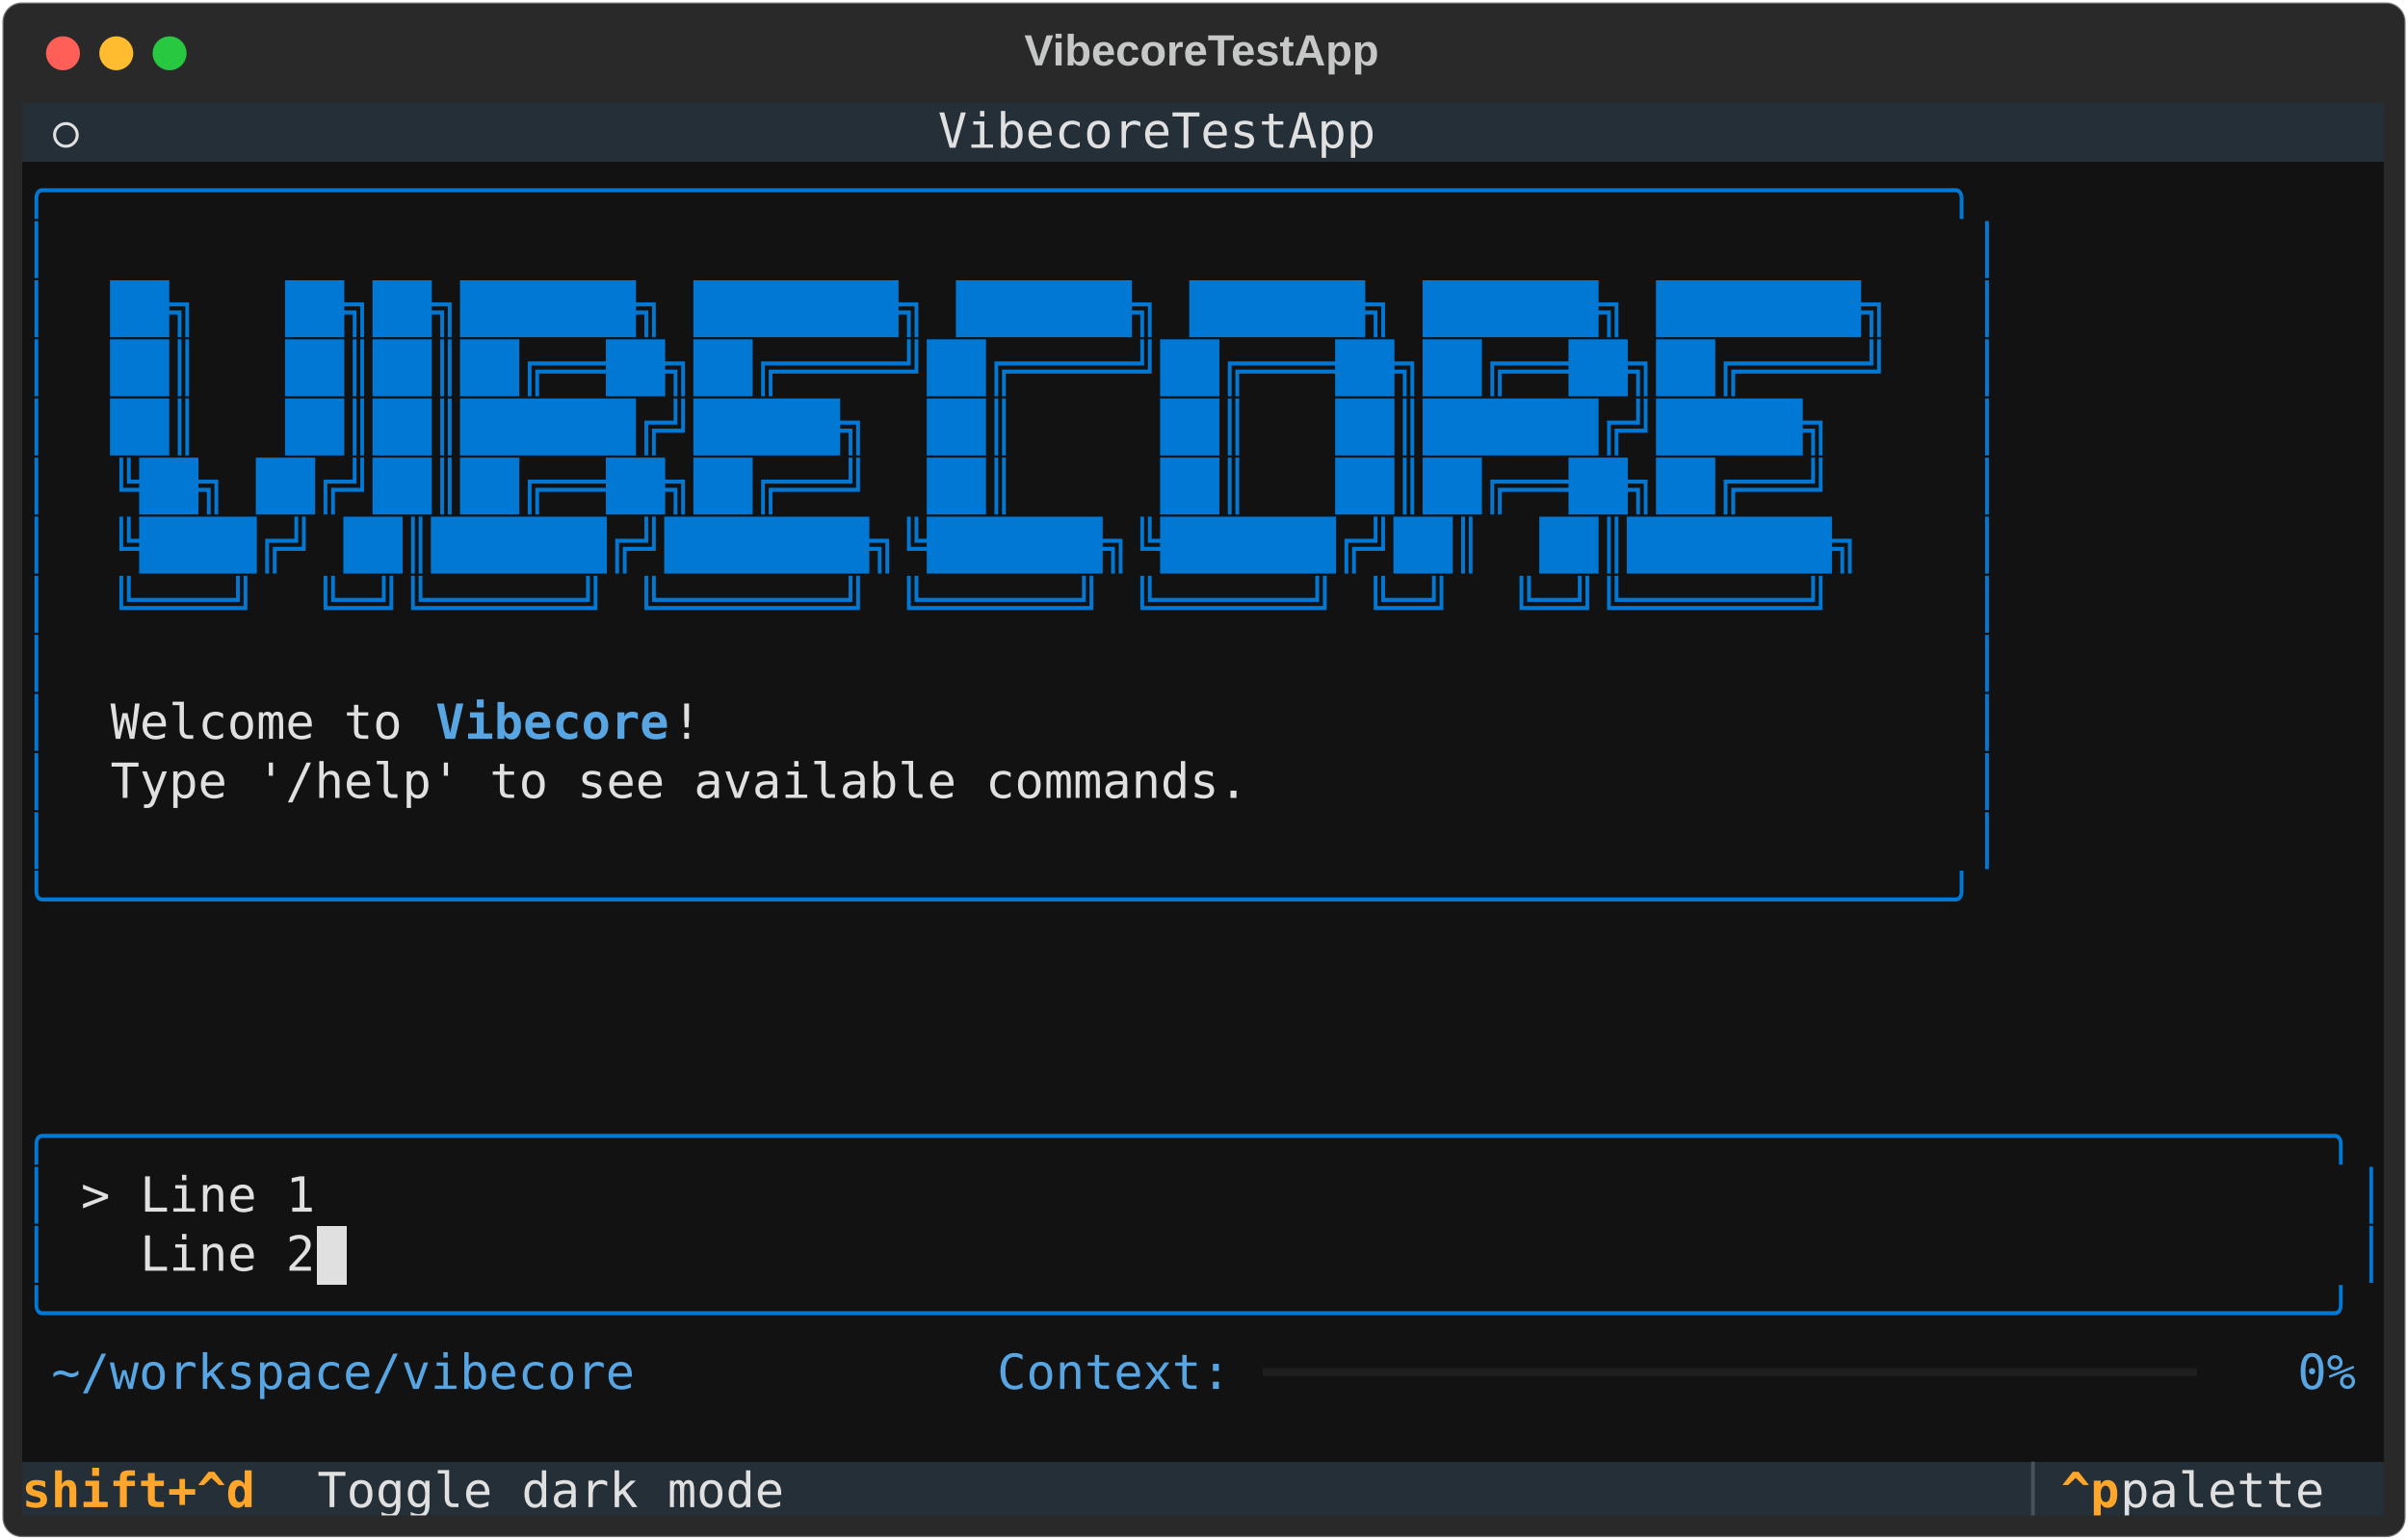
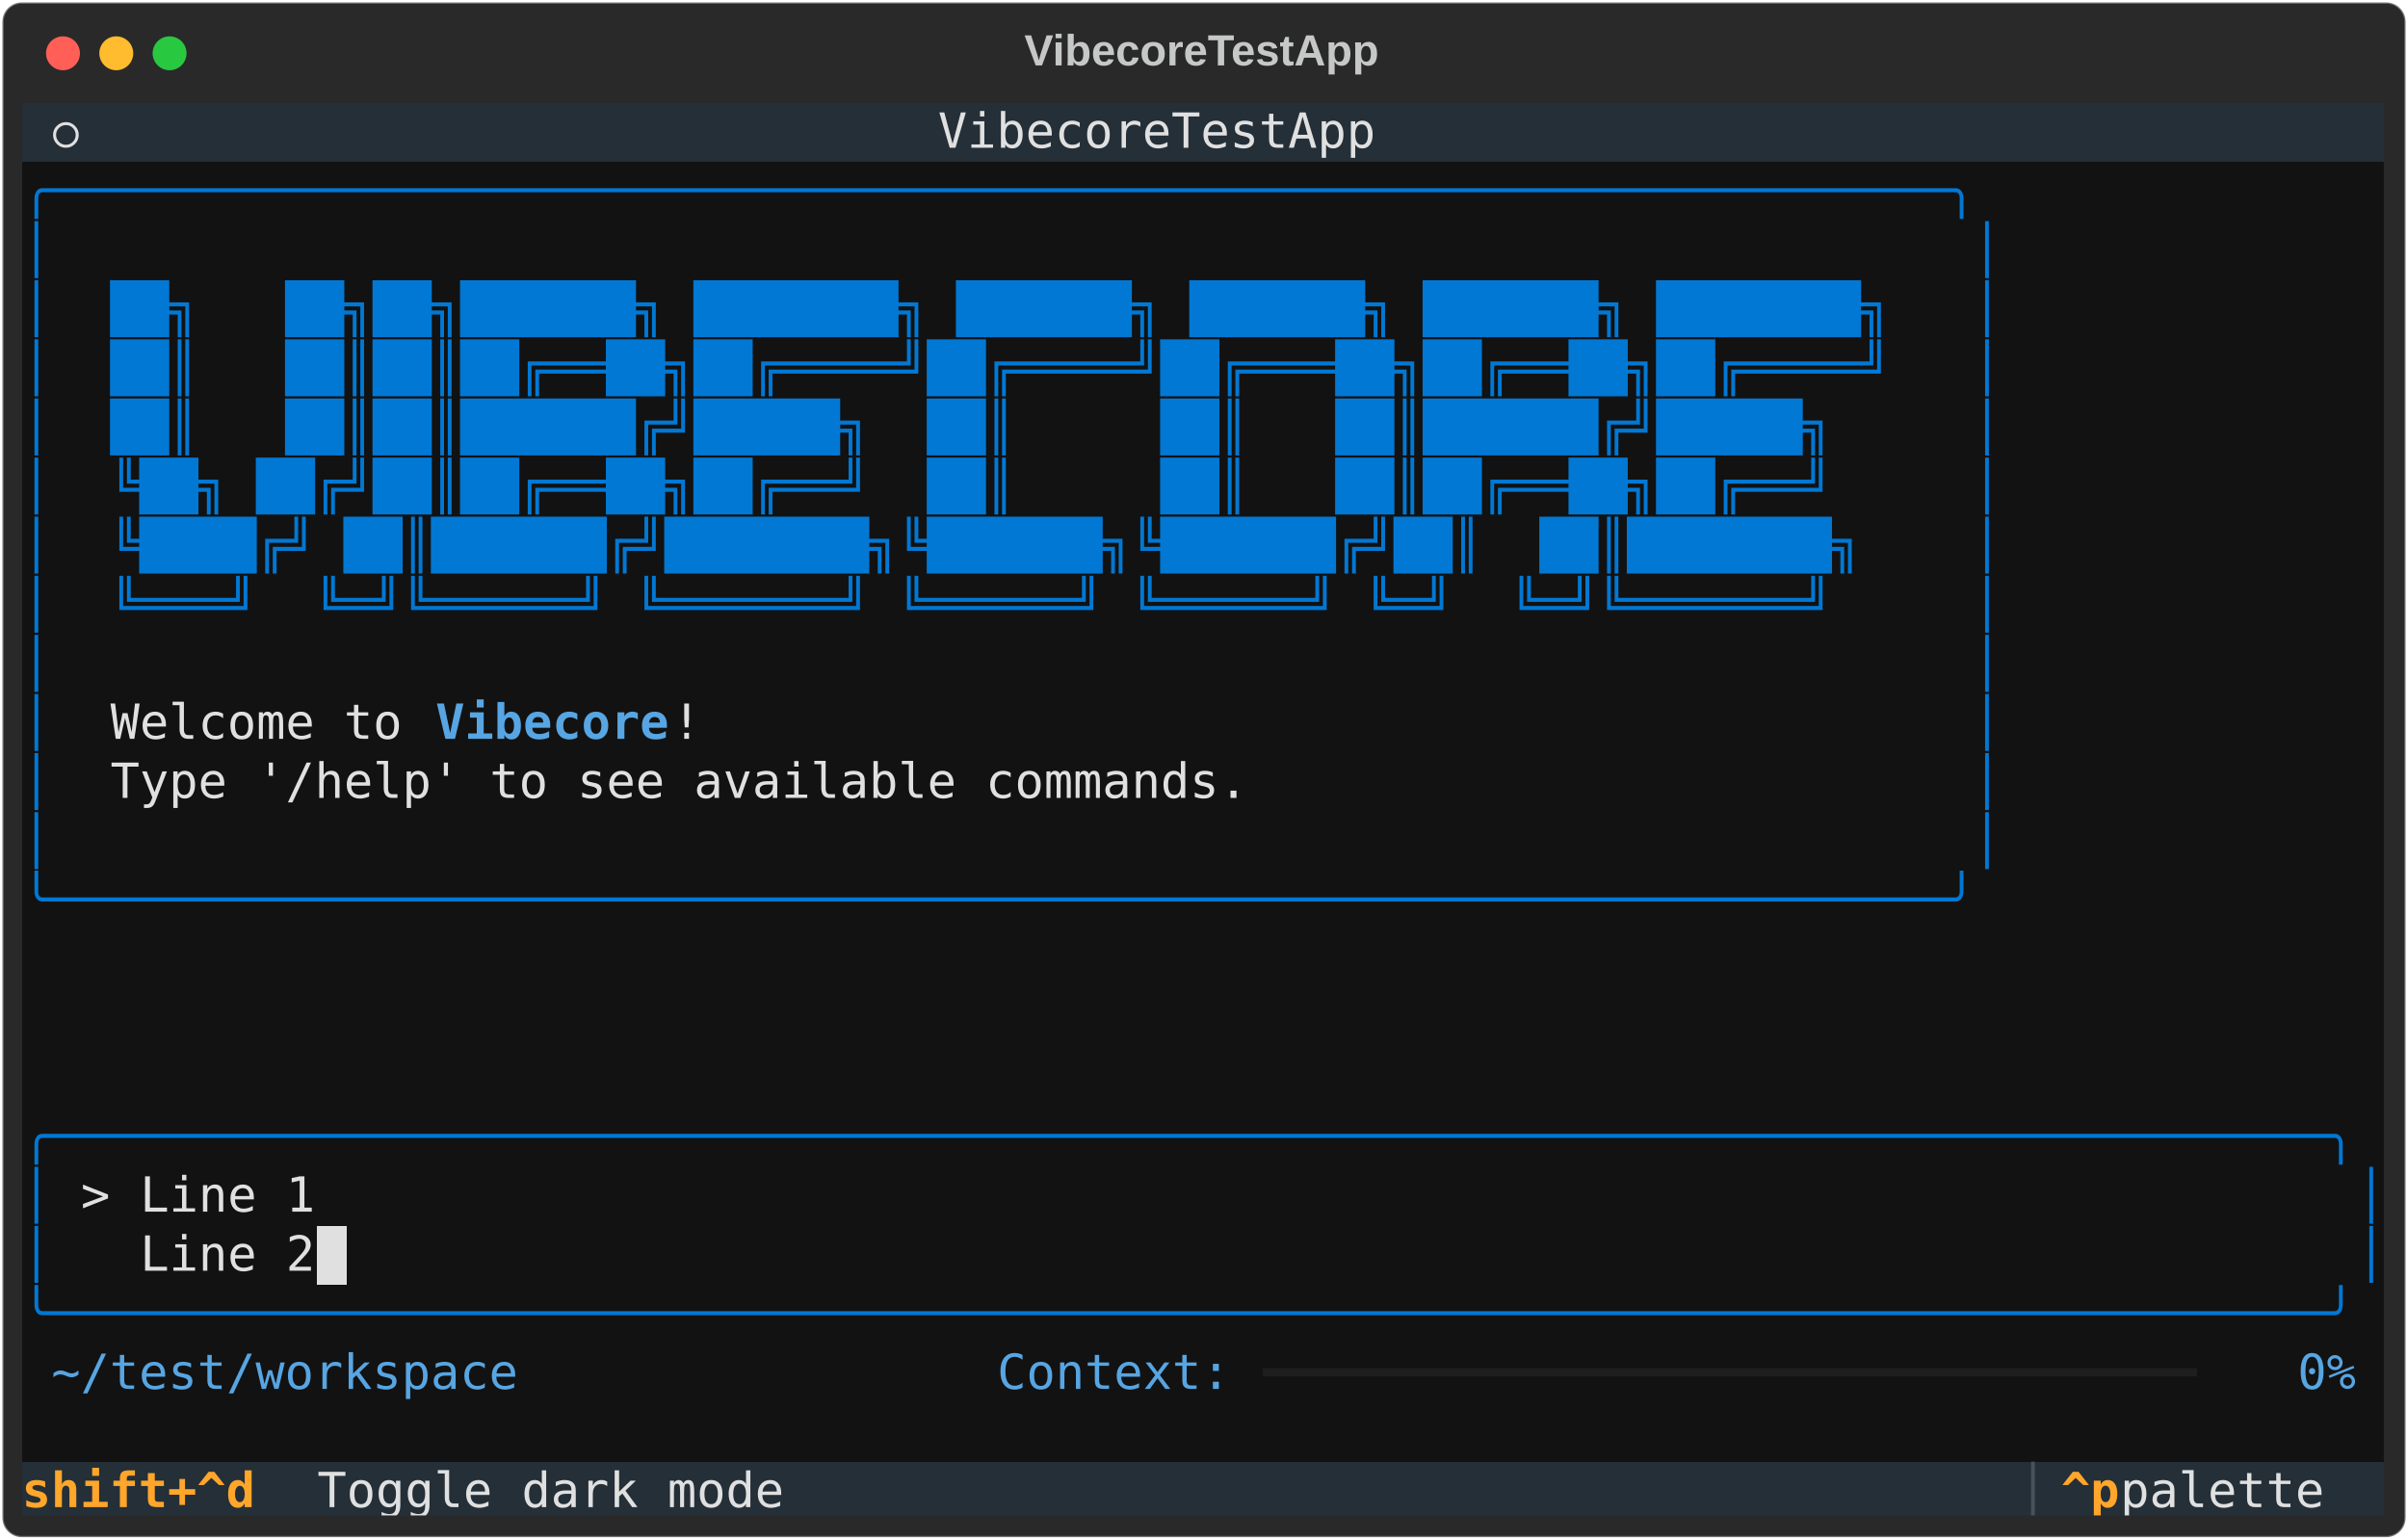
<svg xmlns="http://www.w3.org/2000/svg" class="rich-terminal" viewBox="0 0 994 635.6">
  <style>

    @font-face {
        font-family: "Fira Code";
        src: local("FiraCode-Regular"),
                url("https://cdnjs.cloudflare.com/ajax/libs/firacode/6.2.0/woff2/FiraCode-Regular.woff2") format("woff2"),
                url("https://cdnjs.cloudflare.com/ajax/libs/firacode/6.2.0/woff/FiraCode-Regular.woff") format("woff");
        font-style: normal;
        font-weight: 400;
    }
    @font-face {
        font-family: "Fira Code";
        src: local("FiraCode-Bold"),
                url("https://cdnjs.cloudflare.com/ajax/libs/firacode/6.2.0/woff2/FiraCode-Bold.woff2") format("woff2"),
                url("https://cdnjs.cloudflare.com/ajax/libs/firacode/6.2.0/woff/FiraCode-Bold.woff") format("woff");
        font-style: bold;
        font-weight: 700;
    }

    .terminal-matrix {
        font-family: Fira Code, monospace;
        font-size: 20px;
        line-height: 24.4px;
        font-variant-east-asian: full-width;
    }

    .terminal-title {
        font-size: 18px;
        font-weight: bold;
        font-family: arial;
    }

    .terminal-r1 { fill: #c5c8c6 }
.terminal-r2 { fill: #e0e0e0 }
.terminal-r3 { fill: #0178d4 }
.terminal-r4 { fill: #57a5e2;font-weight: bold }
.terminal-r5 { fill: #121212 }
.terminal-r6 { fill: #57a5e2 }
.terminal-r7 { fill: #1e1e1e }
.terminal-r8 { fill: #ffa62b;font-weight: bold }
.terminal-r9 { fill: #495259 }
    </style>
  <defs>
    <clipPath id="terminal-clip-terminal">
      <rect x="0" y="0" width="975.0" height="584.6" />
    </clipPath>
    <clipPath id="terminal-line-0">
      <rect x="0" y="1.5" width="976" height="24.65" />
    </clipPath>
    <clipPath id="terminal-line-1">
      <rect x="0" y="25.9" width="976" height="24.65" />
    </clipPath>
    <clipPath id="terminal-line-2">
      <rect x="0" y="50.3" width="976" height="24.65" />
    </clipPath>
    <clipPath id="terminal-line-3">
      <rect x="0" y="74.7" width="976" height="24.65" />
    </clipPath>
    <clipPath id="terminal-line-4">
      <rect x="0" y="99.1" width="976" height="24.65" />
    </clipPath>
    <clipPath id="terminal-line-5">
      <rect x="0" y="123.5" width="976" height="24.65" />
    </clipPath>
    <clipPath id="terminal-line-6">
      <rect x="0" y="147.9" width="976" height="24.65" />
    </clipPath>
    <clipPath id="terminal-line-7">
      <rect x="0" y="172.3" width="976" height="24.65" />
    </clipPath>
    <clipPath id="terminal-line-8">
      <rect x="0" y="196.7" width="976" height="24.65" />
    </clipPath>
    <clipPath id="terminal-line-9">
      <rect x="0" y="221.1" width="976" height="24.65" />
    </clipPath>
    <clipPath id="terminal-line-10">
      <rect x="0" y="245.5" width="976" height="24.65" />
    </clipPath>
    <clipPath id="terminal-line-11">
      <rect x="0" y="269.9" width="976" height="24.65" />
    </clipPath>
    <clipPath id="terminal-line-12">
      <rect x="0" y="294.3" width="976" height="24.65" />
    </clipPath>
    <clipPath id="terminal-line-13">
      <rect x="0" y="318.7" width="976" height="24.65" />
    </clipPath>
    <clipPath id="terminal-line-14">
      <rect x="0" y="343.1" width="976" height="24.65" />
    </clipPath>
    <clipPath id="terminal-line-15">
      <rect x="0" y="367.5" width="976" height="24.65" />
    </clipPath>
    <clipPath id="terminal-line-16">
      <rect x="0" y="391.9" width="976" height="24.65" />
    </clipPath>
    <clipPath id="terminal-line-17">
      <rect x="0" y="416.3" width="976" height="24.65" />
    </clipPath>
    <clipPath id="terminal-line-18">
      <rect x="0" y="440.7" width="976" height="24.65" />
    </clipPath>
    <clipPath id="terminal-line-19">
      <rect x="0" y="465.1" width="976" height="24.65" />
    </clipPath>
    <clipPath id="terminal-line-20">
      <rect x="0" y="489.5" width="976" height="24.65" />
    </clipPath>
    <clipPath id="terminal-line-21">
      <rect x="0" y="513.9" width="976" height="24.65" />
    </clipPath>
    <clipPath id="terminal-line-22">
      <rect x="0" y="538.3" width="976" height="24.65" />
    </clipPath>
  </defs>
  <rect fill="#292929" stroke="rgba(255,255,255,0.35)" stroke-width="1" x="1" y="1" width="992" height="633.6" rx="8" />
  <text class="terminal-title" fill="#c5c8c6" text-anchor="middle" x="496" y="27">VibecoreTestApp</text>
  <g transform="translate(26,22)">
    <circle cx="0" cy="0" r="7" fill="#ff5f57" />
    <circle cx="22" cy="0" r="7" fill="#febc2e" />
    <circle cx="44" cy="0" r="7" fill="#28c840" />
  </g>
  <g transform="translate(9, 41)" clip-path="url(#terminal-clip-terminal)">
    <rect fill="#242f38" x="0" y="1.5" width="12.2" height="24.65" shape-rendering="crispEdges" />
    <rect fill="#242f38" x="12.2" y="1.5" width="12.2" height="24.65" shape-rendering="crispEdges" />
    <rect fill="#242f38" x="24.4" y="1.5" width="61" height="24.65" shape-rendering="crispEdges" />
    <rect fill="#242f38" x="85.4" y="1.5" width="12.2" height="24.65" shape-rendering="crispEdges" />
    <rect fill="#242f38" x="97.6" y="1.5" width="280.6" height="24.65" shape-rendering="crispEdges" />
    <rect fill="#242f38" x="378.2" y="1.5" width="183" height="24.65" shape-rendering="crispEdges" />
    <rect fill="#242f38" x="561.2" y="1.5" width="292.8" height="24.65" shape-rendering="crispEdges" />
    <rect fill="#242f38" x="854" y="1.5" width="12.2" height="24.65" shape-rendering="crispEdges" />
    <rect fill="#242f38" x="866.2" y="1.5" width="0" height="24.65" shape-rendering="crispEdges" />
    <rect fill="#242f38" x="866.2" y="1.5" width="109.8" height="24.65" shape-rendering="crispEdges" />
    <rect fill="#121212" x="0" y="25.9" width="817.4" height="24.65" shape-rendering="crispEdges" />
    <rect fill="#121212" x="817.4" y="25.9" width="158.6" height="24.65" shape-rendering="crispEdges" />
    <rect fill="#121212" x="0" y="50.3" width="12.2" height="24.65" shape-rendering="crispEdges" />
    <rect fill="#121212" x="12.2" y="50.3" width="793" height="24.65" shape-rendering="crispEdges" />
    <rect fill="#121212" x="805.2" y="50.3" width="12.2" height="24.65" shape-rendering="crispEdges" />
    <rect fill="#121212" x="817.4" y="50.3" width="158.6" height="24.65" shape-rendering="crispEdges" />
    <rect fill="#121212" x="0" y="74.7" width="12.2" height="24.65" shape-rendering="crispEdges" />
    <rect fill="#121212" x="12.2" y="74.7" width="24.4" height="24.65" shape-rendering="crispEdges" />
    <rect fill="#121212" x="36.6" y="74.7" width="744.2" height="24.65" shape-rendering="crispEdges" />
    <rect fill="#121212" x="780.8" y="74.7" width="24.4" height="24.65" shape-rendering="crispEdges" />
    <rect fill="#121212" x="805.2" y="74.7" width="12.2" height="24.65" shape-rendering="crispEdges" />
    <rect fill="#121212" x="817.4" y="74.7" width="158.6" height="24.65" shape-rendering="crispEdges" />
    <rect fill="#121212" x="0" y="99.1" width="12.2" height="24.65" shape-rendering="crispEdges" />
    <rect fill="#121212" x="12.2" y="99.1" width="24.4" height="24.65" shape-rendering="crispEdges" />
    <rect fill="#121212" x="36.6" y="99.1" width="744.2" height="24.65" shape-rendering="crispEdges" />
    <rect fill="#121212" x="780.8" y="99.1" width="24.4" height="24.65" shape-rendering="crispEdges" />
    <rect fill="#121212" x="805.2" y="99.1" width="12.2" height="24.65" shape-rendering="crispEdges" />
    <rect fill="#121212" x="817.4" y="99.1" width="158.6" height="24.65" shape-rendering="crispEdges" />
    <rect fill="#121212" x="0" y="123.5" width="12.2" height="24.65" shape-rendering="crispEdges" />
    <rect fill="#121212" x="12.2" y="123.5" width="24.4" height="24.65" shape-rendering="crispEdges" />
    <rect fill="#121212" x="36.6" y="123.5" width="719.8" height="24.65" shape-rendering="crispEdges" />
    <rect fill="#121212" x="756.4" y="123.5" width="48.8" height="24.65" shape-rendering="crispEdges" />
    <rect fill="#121212" x="805.2" y="123.5" width="12.2" height="24.65" shape-rendering="crispEdges" />
    <rect fill="#121212" x="817.4" y="123.5" width="158.6" height="24.65" shape-rendering="crispEdges" />
    <rect fill="#121212" x="0" y="147.9" width="12.2" height="24.65" shape-rendering="crispEdges" />
    <rect fill="#121212" x="12.2" y="147.9" width="24.4" height="24.65" shape-rendering="crispEdges" />
    <rect fill="#121212" x="36.6" y="147.9" width="719.8" height="24.65" shape-rendering="crispEdges" />
    <rect fill="#121212" x="756.4" y="147.9" width="48.8" height="24.65" shape-rendering="crispEdges" />
    <rect fill="#121212" x="805.2" y="147.9" width="12.2" height="24.65" shape-rendering="crispEdges" />
    <rect fill="#121212" x="817.4" y="147.9" width="158.6" height="24.65" shape-rendering="crispEdges" />
    <rect fill="#121212" x="0" y="172.3" width="12.2" height="24.65" shape-rendering="crispEdges" />
    <rect fill="#121212" x="12.2" y="172.3" width="24.4" height="24.65" shape-rendering="crispEdges" />
    <rect fill="#121212" x="36.6" y="172.3" width="744.2" height="24.65" shape-rendering="crispEdges" />
    <rect fill="#121212" x="780.8" y="172.3" width="24.4" height="24.65" shape-rendering="crispEdges" />
    <rect fill="#121212" x="805.2" y="172.3" width="12.2" height="24.65" shape-rendering="crispEdges" />
    <rect fill="#121212" x="817.4" y="172.3" width="158.6" height="24.65" shape-rendering="crispEdges" />
    <rect fill="#121212" x="0" y="196.7" width="12.2" height="24.65" shape-rendering="crispEdges" />
    <rect fill="#121212" x="12.2" y="196.7" width="24.4" height="24.65" shape-rendering="crispEdges" />
    <rect fill="#121212" x="36.6" y="196.7" width="744.2" height="24.65" shape-rendering="crispEdges" />
    <rect fill="#121212" x="780.8" y="196.7" width="24.4" height="24.65" shape-rendering="crispEdges" />
    <rect fill="#121212" x="805.2" y="196.7" width="12.2" height="24.65" shape-rendering="crispEdges" />
    <rect fill="#121212" x="817.4" y="196.7" width="158.6" height="24.65" shape-rendering="crispEdges" />
    <rect fill="#121212" x="0" y="221.1" width="12.2" height="24.65" shape-rendering="crispEdges" />
    <rect fill="#121212" x="12.2" y="221.1" width="793" height="24.65" shape-rendering="crispEdges" />
    <rect fill="#121212" x="805.2" y="221.1" width="12.2" height="24.65" shape-rendering="crispEdges" />
    <rect fill="#121212" x="817.4" y="221.1" width="158.6" height="24.65" shape-rendering="crispEdges" />
    <rect fill="#121212" x="0" y="245.5" width="12.2" height="24.65" shape-rendering="crispEdges" />
    <rect fill="#121212" x="12.2" y="245.5" width="24.4" height="24.65" shape-rendering="crispEdges" />
    <rect fill="#121212" x="36.6" y="245.5" width="134.2" height="24.65" shape-rendering="crispEdges" />
    <rect fill="#121212" x="170.8" y="245.5" width="97.6" height="24.65" shape-rendering="crispEdges" />
    <rect fill="#121212" x="268.4" y="245.5" width="12.2" height="24.65" shape-rendering="crispEdges" />
    <rect fill="#121212" x="280.6" y="245.5" width="524.6" height="24.65" shape-rendering="crispEdges" />
    <rect fill="#121212" x="805.2" y="245.5" width="12.2" height="24.65" shape-rendering="crispEdges" />
    <rect fill="#121212" x="817.4" y="245.5" width="158.6" height="24.65" shape-rendering="crispEdges" />
    <rect fill="#121212" x="0" y="269.9" width="12.2" height="24.65" shape-rendering="crispEdges" />
    <rect fill="#121212" x="12.2" y="269.9" width="24.4" height="24.65" shape-rendering="crispEdges" />
    <rect fill="#121212" x="36.6" y="269.9" width="475.8" height="24.65" shape-rendering="crispEdges" />
    <rect fill="#121212" x="512.4" y="269.9" width="292.8" height="24.65" shape-rendering="crispEdges" />
    <rect fill="#121212" x="805.2" y="269.9" width="12.2" height="24.65" shape-rendering="crispEdges" />
    <rect fill="#121212" x="817.4" y="269.9" width="158.6" height="24.65" shape-rendering="crispEdges" />
    <rect fill="#121212" x="0" y="294.3" width="12.2" height="24.65" shape-rendering="crispEdges" />
    <rect fill="#121212" x="12.2" y="294.3" width="793" height="24.65" shape-rendering="crispEdges" />
    <rect fill="#121212" x="805.2" y="294.3" width="12.2" height="24.65" shape-rendering="crispEdges" />
    <rect fill="#121212" x="817.4" y="294.3" width="158.6" height="24.65" shape-rendering="crispEdges" />
    <rect fill="#121212" x="0" y="318.7" width="817.4" height="24.65" shape-rendering="crispEdges" />
    <rect fill="#121212" x="817.4" y="318.7" width="158.6" height="24.65" shape-rendering="crispEdges" />
    <rect fill="#121212" x="0" y="343.1" width="976" height="24.65" shape-rendering="crispEdges" />
    <rect fill="#121212" x="0" y="367.5" width="976" height="24.65" shape-rendering="crispEdges" />
    <rect fill="#121212" x="0" y="391.9" width="976" height="24.65" shape-rendering="crispEdges" />
    <rect fill="#121212" x="0" y="416.3" width="976" height="24.65" shape-rendering="crispEdges" />
    <rect fill="#121212" x="0" y="440.7" width="12.2" height="24.65" shape-rendering="crispEdges" />
    <rect fill="#121212" x="12.2" y="440.7" width="12.2" height="24.65" shape-rendering="crispEdges" />
    <rect fill="#121212" x="24.4" y="440.7" width="12.2" height="24.65" shape-rendering="crispEdges" />
    <rect fill="#121212" x="36.6" y="440.7" width="12.2" height="24.65" shape-rendering="crispEdges" />
    <rect fill="#121212" x="48.8" y="440.7" width="915" height="24.65" shape-rendering="crispEdges" />
    <rect fill="#121212" x="963.8" y="440.7" width="12.2" height="24.65" shape-rendering="crispEdges" />
    <rect fill="#121212" x="0" y="465.1" width="12.2" height="24.65" shape-rendering="crispEdges" />
    <rect fill="#121212" x="12.2" y="465.1" width="36.6" height="24.65" shape-rendering="crispEdges" />
    <rect fill="#121212" x="48.8" y="465.1" width="73.2" height="24.65" shape-rendering="crispEdges" />
    <rect fill="#e0e0e0" x="122" y="465.1" width="12.2" height="24.65" shape-rendering="crispEdges" />
    <rect fill="#121212" x="134.2" y="465.1" width="829.6" height="24.65" shape-rendering="crispEdges" />
    <rect fill="#121212" x="963.8" y="465.1" width="12.2" height="24.65" shape-rendering="crispEdges" />
    <rect fill="#121212" x="0" y="489.5" width="976" height="24.65" shape-rendering="crispEdges" />
    <rect fill="#121212" x="0" y="513.9" width="12.2" height="24.65" shape-rendering="crispEdges" />
-     <rect fill="#121212" x="12.2" y="513.9" width="244" height="24.65" shape-rendering="crispEdges" />
-     <rect fill="#121212" x="256.2" y="513.9" width="146.4" height="24.65" shape-rendering="crispEdges" />
+     <rect fill="#121212" x="12.2" y="513.9" width="195.2" height="24.65" shape-rendering="crispEdges" />
+     <rect fill="#121212" x="207.4" y="513.9" width="195.2" height="24.65" shape-rendering="crispEdges" />
    <rect fill="#121212" x="402.6" y="513.9" width="109.8" height="24.65" shape-rendering="crispEdges" />
    <rect fill="#121212" x="512.4" y="513.9" width="390.4" height="24.65" shape-rendering="crispEdges" />
    <rect fill="#121212" x="902.8" y="513.9" width="36.6" height="24.65" shape-rendering="crispEdges" />
    <rect fill="#121212" x="939.4" y="513.9" width="24.4" height="24.65" shape-rendering="crispEdges" />
    <rect fill="#121212" x="963.8" y="513.9" width="12.2" height="24.65" shape-rendering="crispEdges" />
    <rect fill="#121212" x="0" y="538.3" width="976" height="24.65" shape-rendering="crispEdges" />
    <rect fill="#242f38" x="0" y="562.7" width="122" height="24.65" shape-rendering="crispEdges" />
    <rect fill="#242f38" x="122" y="562.7" width="207.4" height="24.65" shape-rendering="crispEdges" />
    <rect fill="#242f38" x="329.4" y="562.7" width="500.2" height="24.65" shape-rendering="crispEdges" />
    <rect fill="#242f38" x="829.6" y="562.7" width="12.2" height="24.65" shape-rendering="crispEdges" />
    <rect fill="#242f38" x="841.8" y="562.7" width="24.4" height="24.65" shape-rendering="crispEdges" />
    <rect fill="#242f38" x="866.2" y="562.7" width="97.6" height="24.65" shape-rendering="crispEdges" />
    <rect fill="#242f38" x="963.8" y="562.7" width="12.2" height="24.65" shape-rendering="crispEdges" />
    <g class="terminal-matrix">
      <text class="terminal-r2" x="12.2" y="20" textLength="12.2" clip-path="url(#terminal-line-0)">⭘</text>
      <text class="terminal-r2" x="378.2" y="20" textLength="183" clip-path="url(#terminal-line-0)">VibecoreTestApp</text>
      <text class="terminal-r1" x="976" y="20" textLength="12.2" clip-path="url(#terminal-line-0)">
</text>
      <text class="terminal-r3" x="0" y="44.4" textLength="817.4" clip-path="url(#terminal-line-1)">╭─────────────────────────────────────────────────────────────────╮</text>
      <text class="terminal-r1" x="976" y="44.4" textLength="12.2" clip-path="url(#terminal-line-1)">
</text>
      <text class="terminal-r3" x="0" y="68.8" textLength="12.2" clip-path="url(#terminal-line-2)">│</text>
      <text class="terminal-r3" x="805.2" y="68.8" textLength="12.2" clip-path="url(#terminal-line-2)">│</text>
      <text class="terminal-r1" x="976" y="68.8" textLength="12.2" clip-path="url(#terminal-line-2)">
</text>
      <text class="terminal-r3" x="0" y="93.2" textLength="12.2" clip-path="url(#terminal-line-3)">│</text>
      <text class="terminal-r3" x="36.6" y="93.2" textLength="744.2" clip-path="url(#terminal-line-3)">██╗   ██╗██╗██████╗ ███████╗ ██████╗ ██████╗ ██████╗ ███████╗</text>
      <text class="terminal-r3" x="805.2" y="93.2" textLength="12.2" clip-path="url(#terminal-line-3)">│</text>
      <text class="terminal-r1" x="976" y="93.2" textLength="12.2" clip-path="url(#terminal-line-3)">
</text>
      <text class="terminal-r3" x="0" y="117.6" textLength="12.2" clip-path="url(#terminal-line-4)">│</text>
      <text class="terminal-r3" x="36.6" y="117.6" textLength="744.2" clip-path="url(#terminal-line-4)">██║   ██║██║██╔══██╗██╔════╝██╔════╝██╔═══██╗██╔══██╗██╔════╝</text>
      <text class="terminal-r3" x="805.2" y="117.6" textLength="12.2" clip-path="url(#terminal-line-4)">│</text>
      <text class="terminal-r1" x="976" y="117.6" textLength="12.2" clip-path="url(#terminal-line-4)">
</text>
      <text class="terminal-r3" x="0" y="142" textLength="12.2" clip-path="url(#terminal-line-5)">│</text>
      <text class="terminal-r3" x="36.6" y="142" textLength="719.8" clip-path="url(#terminal-line-5)">██║   ██║██║██████╔╝█████╗  ██║     ██║   ██║██████╔╝█████╗</text>
      <text class="terminal-r3" x="805.2" y="142" textLength="12.2" clip-path="url(#terminal-line-5)">│</text>
      <text class="terminal-r1" x="976" y="142" textLength="12.2" clip-path="url(#terminal-line-5)">
</text>
      <text class="terminal-r3" x="0" y="166.4" textLength="12.2" clip-path="url(#terminal-line-6)">│</text>
      <text class="terminal-r3" x="36.6" y="166.4" textLength="719.8" clip-path="url(#terminal-line-6)">╚██╗ ██╔╝██║██╔══██╗██╔══╝  ██║     ██║   ██║██╔══██╗██╔══╝</text>
      <text class="terminal-r3" x="805.2" y="166.4" textLength="12.2" clip-path="url(#terminal-line-6)">│</text>
      <text class="terminal-r1" x="976" y="166.4" textLength="12.2" clip-path="url(#terminal-line-6)">
</text>
      <text class="terminal-r3" x="0" y="190.8" textLength="12.2" clip-path="url(#terminal-line-7)">│</text>
      <text class="terminal-r3" x="36.6" y="190.8" textLength="744.2" clip-path="url(#terminal-line-7)"> ╚████╔╝ ██║██████╔╝███████╗╚██████╗╚██████╔╝██║  ██║███████╗</text>
      <text class="terminal-r3" x="805.2" y="190.8" textLength="12.2" clip-path="url(#terminal-line-7)">│</text>
      <text class="terminal-r1" x="976" y="190.8" textLength="12.2" clip-path="url(#terminal-line-7)">
</text>
      <text class="terminal-r3" x="0" y="215.2" textLength="12.2" clip-path="url(#terminal-line-8)">│</text>
      <text class="terminal-r3" x="36.6" y="215.2" textLength="744.2" clip-path="url(#terminal-line-8)">  ╚═══╝  ╚═╝╚═════╝ ╚══════╝ ╚═════╝ ╚═════╝ ╚═╝  ╚═╝╚══════╝</text>
      <text class="terminal-r3" x="805.2" y="215.2" textLength="12.2" clip-path="url(#terminal-line-8)">│</text>
      <text class="terminal-r1" x="976" y="215.2" textLength="12.2" clip-path="url(#terminal-line-8)">
</text>
      <text class="terminal-r3" x="0" y="239.6" textLength="12.2" clip-path="url(#terminal-line-9)">│</text>
      <text class="terminal-r3" x="805.2" y="239.6" textLength="12.2" clip-path="url(#terminal-line-9)">│</text>
      <text class="terminal-r1" x="976" y="239.6" textLength="12.2" clip-path="url(#terminal-line-9)">
</text>
      <text class="terminal-r3" x="0" y="264" textLength="12.2" clip-path="url(#terminal-line-10)">│</text>
      <text class="terminal-r2" x="36.6" y="264" textLength="134.2" clip-path="url(#terminal-line-10)">Welcome to </text>
      <text class="terminal-r4" x="170.8" y="264" textLength="97.6" clip-path="url(#terminal-line-10)">Vibecore</text>
      <text class="terminal-r2" x="268.4" y="264" textLength="12.2" clip-path="url(#terminal-line-10)">!</text>
      <text class="terminal-r3" x="805.2" y="264" textLength="12.2" clip-path="url(#terminal-line-10)">│</text>
      <text class="terminal-r1" x="976" y="264" textLength="12.2" clip-path="url(#terminal-line-10)">
</text>
      <text class="terminal-r3" x="0" y="288.4" textLength="12.2" clip-path="url(#terminal-line-11)">│</text>
      <text class="terminal-r2" x="36.6" y="288.4" textLength="475.8" clip-path="url(#terminal-line-11)">Type '/help' to see available commands.</text>
      <text class="terminal-r3" x="805.2" y="288.4" textLength="12.2" clip-path="url(#terminal-line-11)">│</text>
      <text class="terminal-r1" x="976" y="288.4" textLength="12.2" clip-path="url(#terminal-line-11)">
</text>
      <text class="terminal-r3" x="0" y="312.8" textLength="12.2" clip-path="url(#terminal-line-12)">│</text>
      <text class="terminal-r3" x="805.2" y="312.8" textLength="12.2" clip-path="url(#terminal-line-12)">│</text>
      <text class="terminal-r1" x="976" y="312.8" textLength="12.2" clip-path="url(#terminal-line-12)">
</text>
      <text class="terminal-r3" x="0" y="337.2" textLength="817.4" clip-path="url(#terminal-line-13)">╰─────────────────────────────────────────────────────────────────╯</text>
      <text class="terminal-r1" x="976" y="337.2" textLength="12.2" clip-path="url(#terminal-line-13)">
</text>
      <text class="terminal-r1" x="976" y="361.6" textLength="12.2" clip-path="url(#terminal-line-14)">
</text>
      <text class="terminal-r1" x="976" y="386" textLength="12.2" clip-path="url(#terminal-line-15)">
</text>
      <text class="terminal-r1" x="976" y="410.4" textLength="12.2" clip-path="url(#terminal-line-16)">
</text>
      <text class="terminal-r3" x="0" y="434.8" textLength="976" clip-path="url(#terminal-line-17)">╭──────────────────────────────────────────────────────────────────────────────╮</text>
      <text class="terminal-r1" x="976" y="434.8" textLength="12.2" clip-path="url(#terminal-line-17)">
</text>
      <text class="terminal-r3" x="0" y="459.2" textLength="12.2" clip-path="url(#terminal-line-18)">│</text>
      <text class="terminal-r2" x="24.4" y="459.2" textLength="12.2" clip-path="url(#terminal-line-18)">&gt;</text>
      <text class="terminal-r2" x="48.8" y="459.2" textLength="915" clip-path="url(#terminal-line-18)">Line 1                                                                     </text>
      <text class="terminal-r3" x="963.8" y="459.2" textLength="12.2" clip-path="url(#terminal-line-18)">│</text>
      <text class="terminal-r1" x="976" y="459.2" textLength="12.2" clip-path="url(#terminal-line-18)">
</text>
      <text class="terminal-r3" x="0" y="483.6" textLength="12.2" clip-path="url(#terminal-line-19)">│</text>
      <text class="terminal-r2" x="48.8" y="483.6" textLength="73.2" clip-path="url(#terminal-line-19)">Line 2</text>
      <text class="terminal-r3" x="963.8" y="483.6" textLength="12.2" clip-path="url(#terminal-line-19)">│</text>
      <text class="terminal-r1" x="976" y="483.6" textLength="12.2" clip-path="url(#terminal-line-19)">
</text>
      <text class="terminal-r3" x="0" y="508" textLength="976" clip-path="url(#terminal-line-20)">╰──────────────────────────────────────────────────────────────────────────────╯</text>
      <text class="terminal-r1" x="976" y="508" textLength="12.2" clip-path="url(#terminal-line-20)">
</text>
-       <text class="terminal-r6" x="12.2" y="532.4" textLength="244" clip-path="url(#terminal-line-21)">~/workspace/vibecore</text>
+       <text class="terminal-r6" x="12.2" y="532.4" textLength="195.2" clip-path="url(#terminal-line-21)">~/test/workspace</text>
      <text class="terminal-r6" x="402.6" y="532.4" textLength="109.8" clip-path="url(#terminal-line-21)">Context: </text>
      <text class="terminal-r7" x="512.4" y="532.4" textLength="390.4" clip-path="url(#terminal-line-21)">━━━━━━━━━━━━━━━━━━━━━━━━━━━━━━━━</text>
      <text class="terminal-r6" x="939.4" y="532.4" textLength="24.4" clip-path="url(#terminal-line-21)">0%</text>
      <text class="terminal-r1" x="976" y="532.4" textLength="12.2" clip-path="url(#terminal-line-21)">
</text>
      <text class="terminal-r1" x="976" y="556.8" textLength="12.2" clip-path="url(#terminal-line-22)">
</text>
      <text class="terminal-r8" x="0" y="581.2" textLength="122" clip-path="url(#terminal-line-23)"> shift+^d </text>
      <text class="terminal-r2" x="122" y="581.2" textLength="207.4" clip-path="url(#terminal-line-23)">Toggle dark mode </text>
      <text class="terminal-r9" x="829.6" y="581.2" textLength="12.2" clip-path="url(#terminal-line-23)">▏</text>
      <text class="terminal-r8" x="841.8" y="581.2" textLength="24.4" clip-path="url(#terminal-line-23)">^p</text>
      <text class="terminal-r2" x="866.2" y="581.2" textLength="97.6" clip-path="url(#terminal-line-23)"> palette</text>
    </g>
  </g>
</svg>
